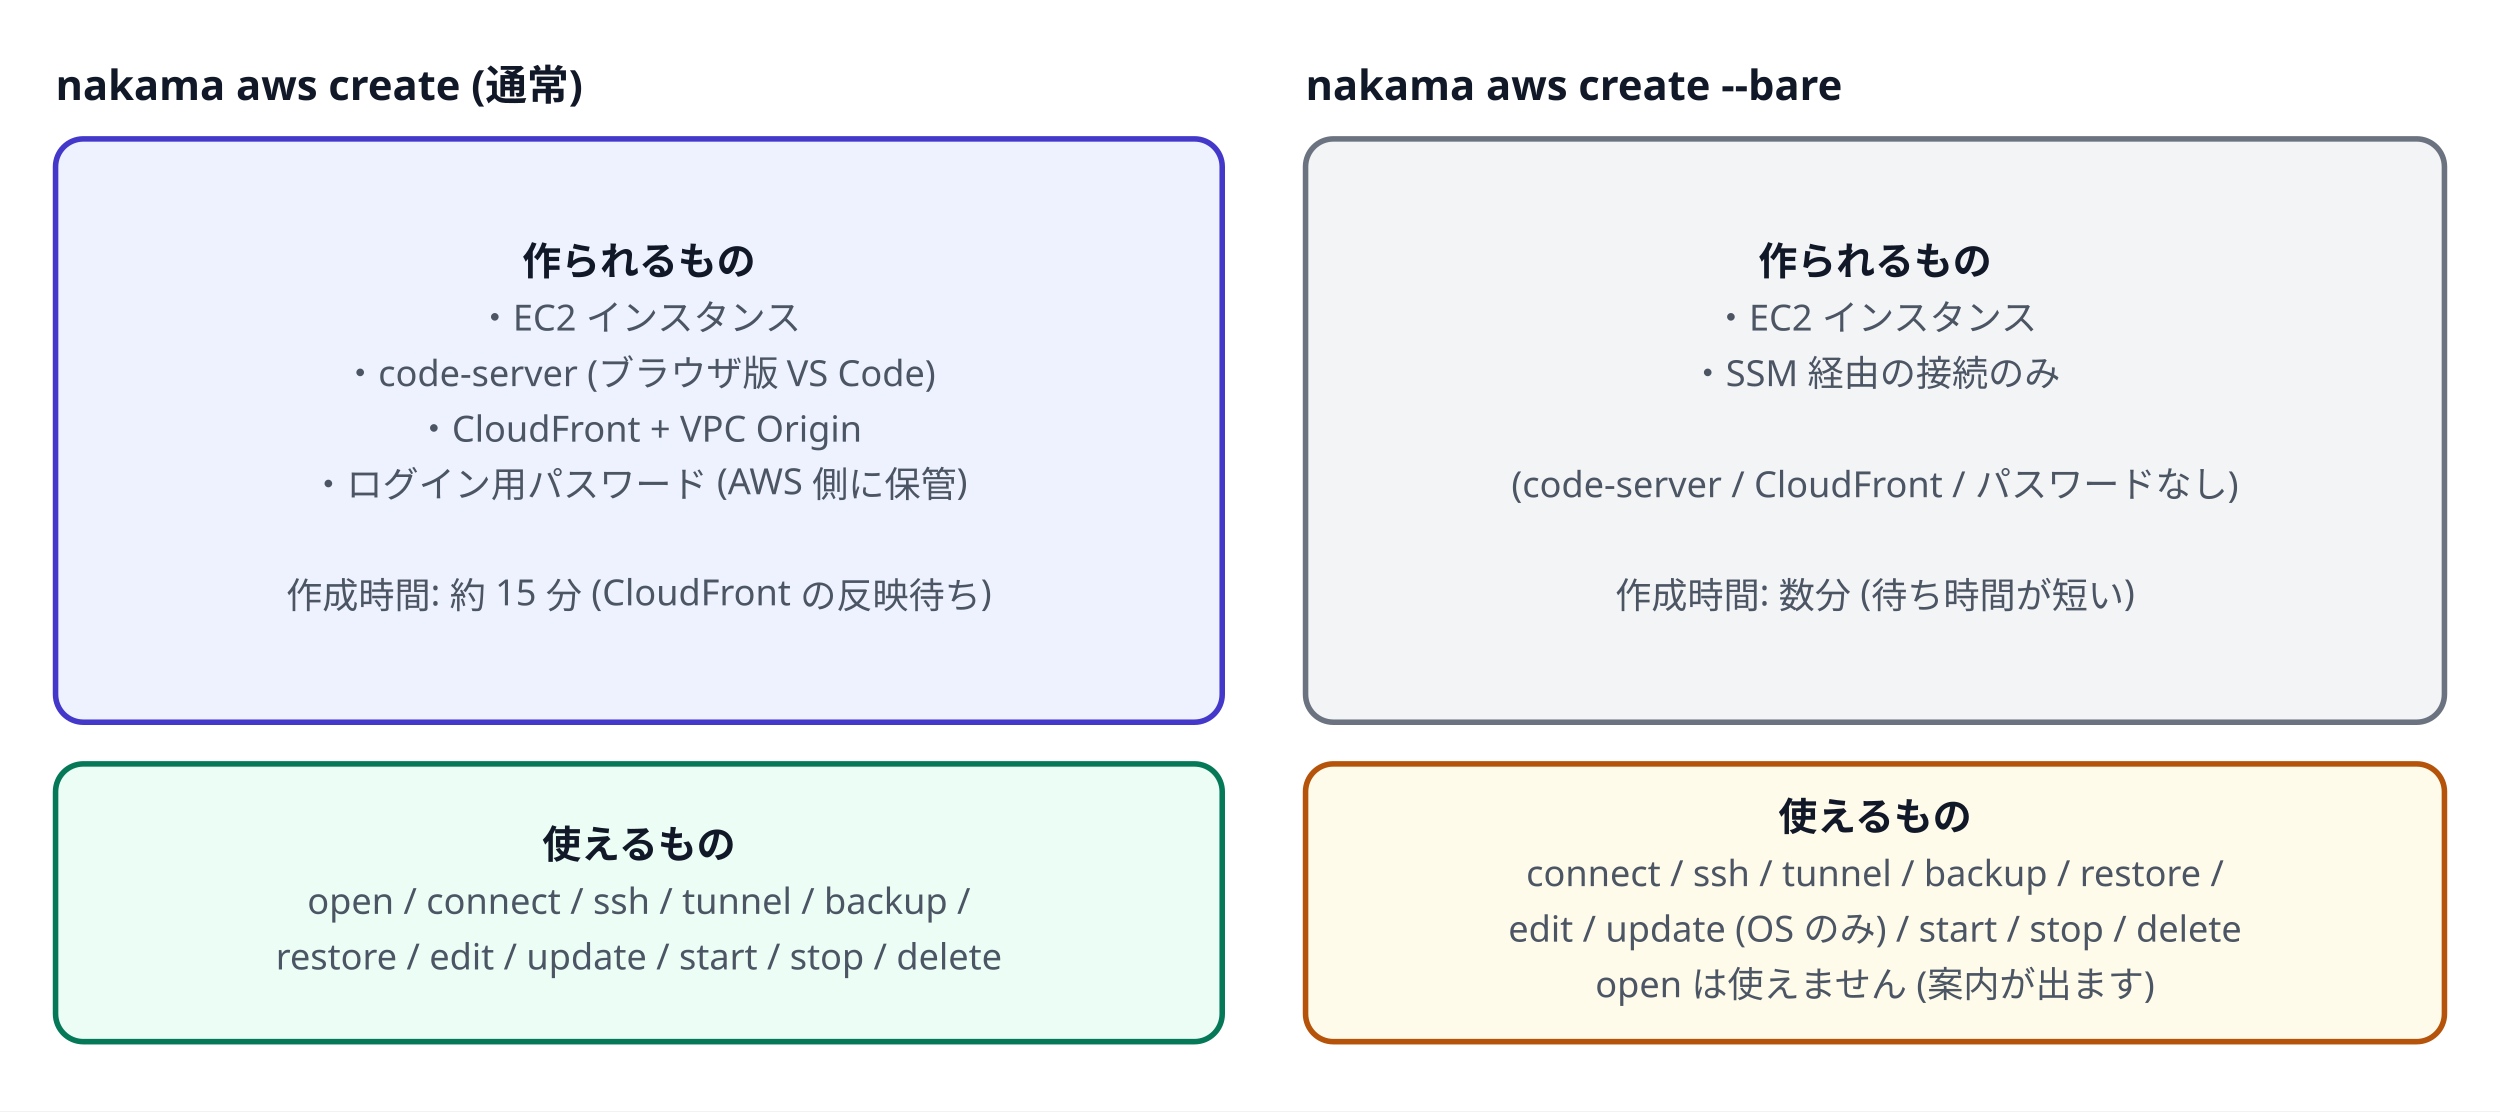
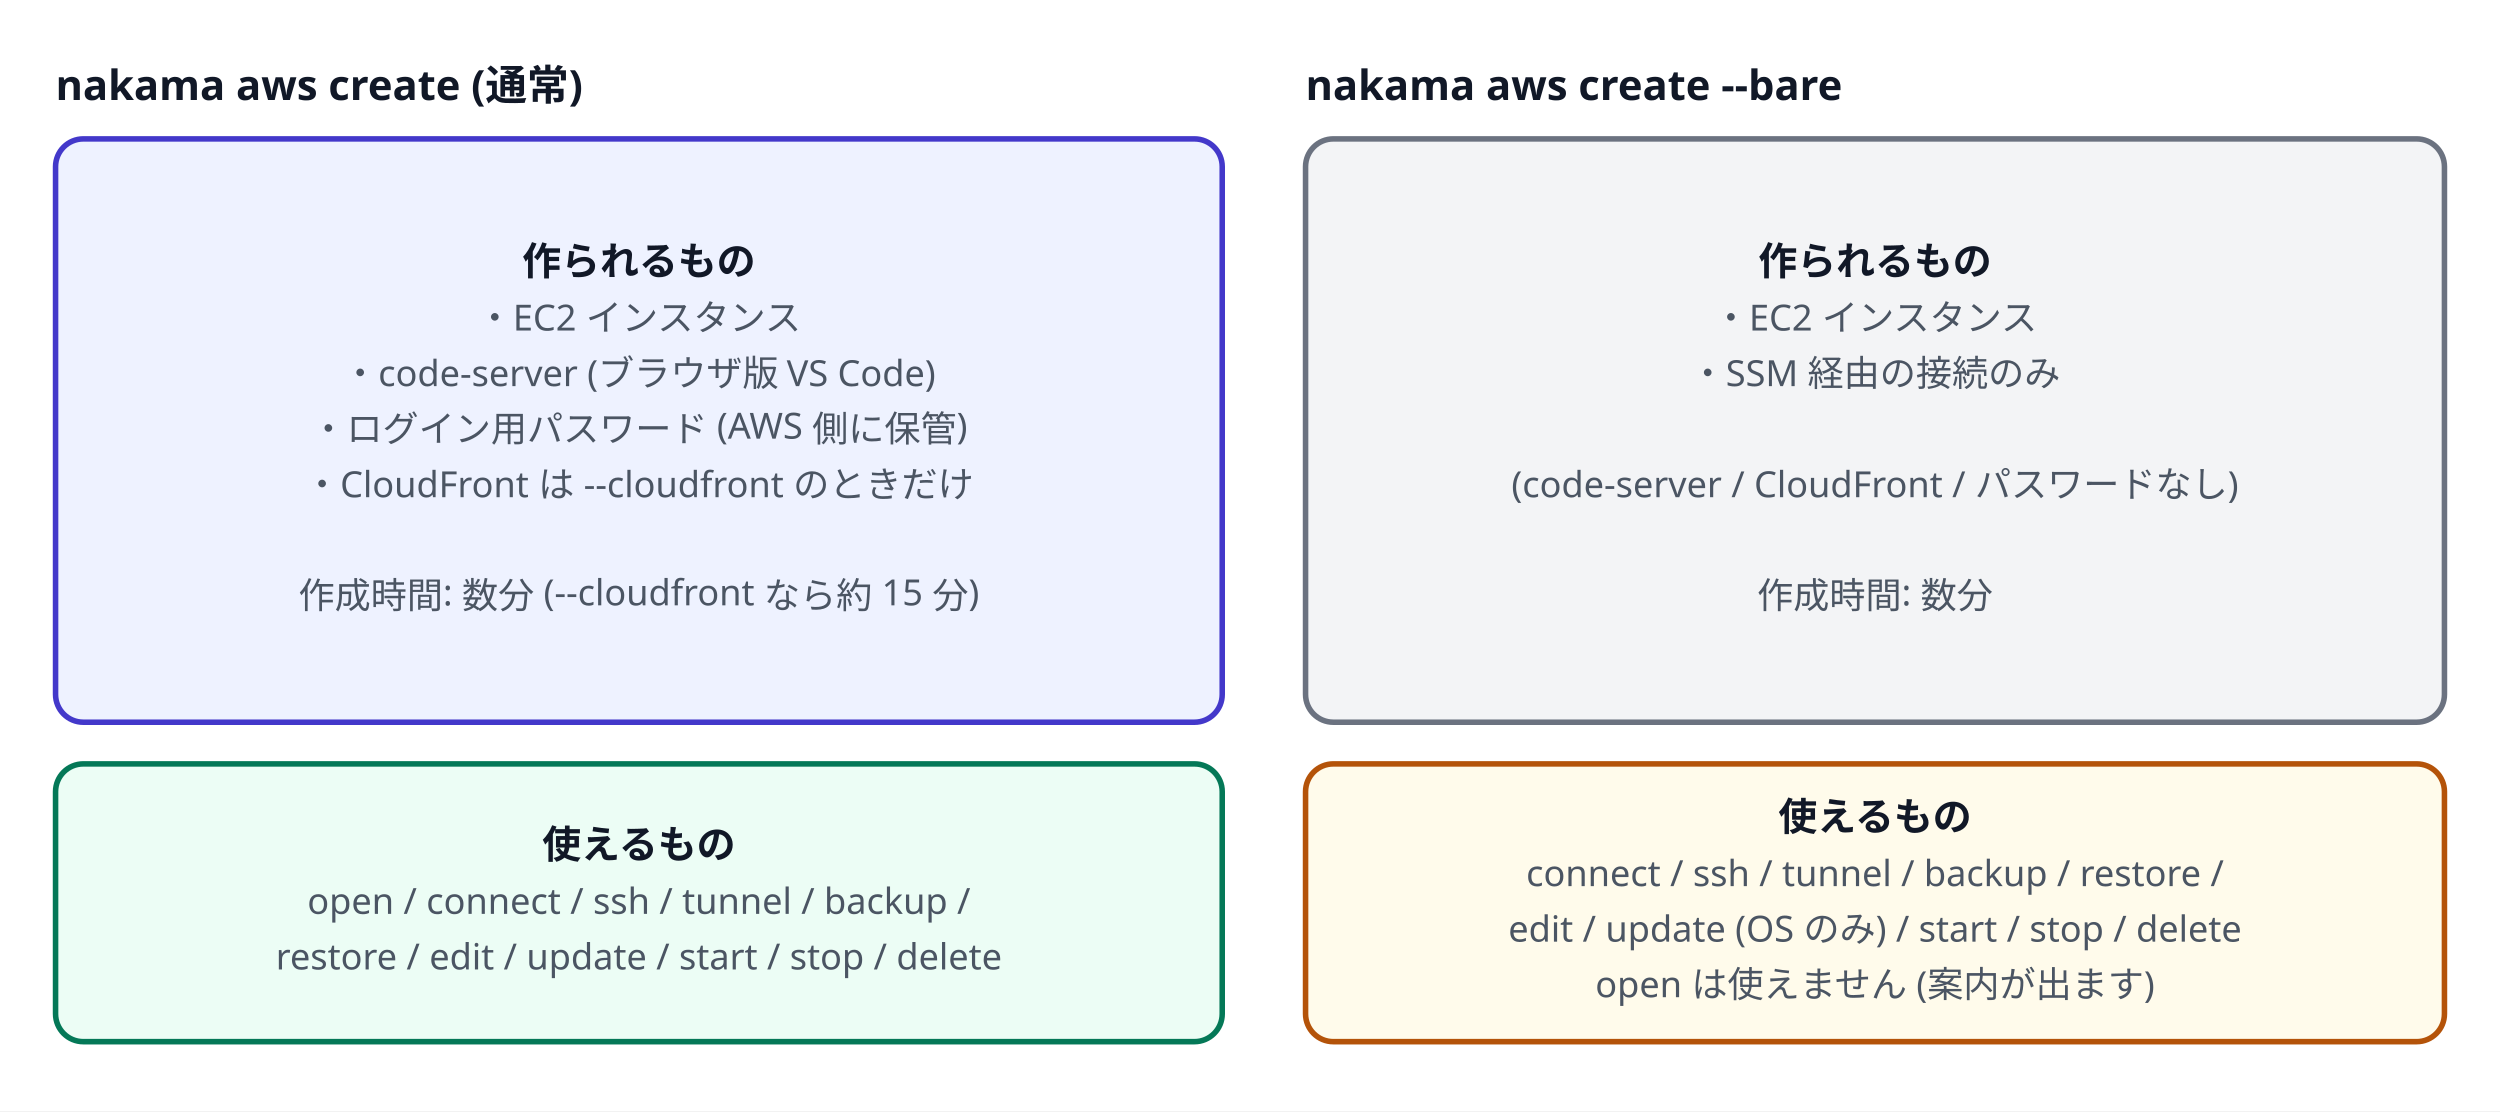
<svg xmlns="http://www.w3.org/2000/svg" viewBox="0 0 900 400" role="img" aria-labelledby="bare-vs-full-title" aria-describedby="bare-vs-full-desc" font-family="Segoe UI, Meiryo, Hiragino Kaku Gothic ProN, sans-serif">
  <defs>
    <marker id="arrow" viewBox="0 0 10 10" refX="9" refY="5" markerWidth="7" markerHeight="7" orient="auto-start-reverse">
      <path d="M 0 0 L 10 5 L 0 10 z" fill="#374151" />
    </marker>
    <marker id="arrow-back" viewBox="0 0 10 10" refX="1" refY="5" markerWidth="7" markerHeight="7" orient="auto">
      <path d="M 10 0 L 0 5 L 10 10 z" fill="#374151" />
    </marker>
    <marker id="arrow-danger" viewBox="0 0 10 10" refX="9" refY="5" markerWidth="7" markerHeight="7" orient="auto-start-reverse">
      <path d="M 0 0 L 10 5 L 0 10 z" fill="#b91c1c" />
    </marker>
  </defs>
  <rect width="900" height="400" fill="#ffffff" />
  <text x="20" y="36" text-anchor="start" font-family="Segoe UI, Meiryo, Hiragino Kaku Gothic ProN, sans-serif" font-size="15" font-weight="600" fill="#111827">nakama aws create (通常)</text>
  <rect x="20" y="50" width="420" height="210" rx="10" fill="#eef2ff" stroke="#4338ca" stroke-width="2" />
  <text x="230" y="99" text-anchor="middle" font-family="Segoe UI, Meiryo, Hiragino Kaku Gothic ProN, sans-serif" font-size="14" font-weight="600" fill="#111827">作られるもの</text>
  <text x="230" y="119" text-anchor="middle" font-family="Segoe UI, Meiryo, Hiragino Kaku Gothic ProN, sans-serif" font-size="13" font-weight="400" fill="#4b5563">・EC2 インスタンス</text>
  <text x="230" y="139" text-anchor="middle" font-family="Segoe UI, Meiryo, Hiragino Kaku Gothic ProN, sans-serif" font-size="13" font-weight="400" fill="#4b5563">・code-server (ブラウザ版 VS Code)</text>
-   <text x="230" y="159" text-anchor="middle" font-family="Segoe UI, Meiryo, Hiragino Kaku Gothic ProN, sans-serif" font-size="13" font-weight="400" fill="#4b5563">・CloudFront + VPC Origin</text>
-   <text x="230" y="179" text-anchor="middle" font-family="Segoe UI, Meiryo, Hiragino Kaku Gothic ProN, sans-serif" font-size="13" font-weight="400" fill="#4b5563">・ログイン用パスワード (AWS 側に保管)</text>
+   <text x="230" y="159" text-anchor="middle" font-family="Segoe UI, Meiryo, Hiragino Kaku Gothic ProN, sans-serif" font-size="13" font-weight="400" fill="#4b5563">・ログイン用パスワード (AWS 側に保管)</text>
+   <text x="230" y="179" text-anchor="middle" font-family="Segoe UI, Meiryo, Hiragino Kaku Gothic ProN, sans-serif" font-size="13" font-weight="400" fill="#4b5563">・CloudFront は --cloudfront のときだけ</text>
  <text x="230" y="199" text-anchor="middle" font-family="Segoe UI, Meiryo, Hiragino Kaku Gothic ProN, sans-serif" font-size="13" font-weight="400" fill="#4b5563" />
-   <text x="230" y="219" text-anchor="middle" font-family="Segoe UI, Meiryo, Hiragino Kaku Gothic ProN, sans-serif" font-size="13" font-weight="400" fill="#4b5563">作成時間: 約 15 分 (CloudFront の反映待ち)</text>
+   <text x="230" y="219" text-anchor="middle" font-family="Segoe UI, Meiryo, Hiragino Kaku Gothic ProN, sans-serif" font-size="13" font-weight="400" fill="#4b5563">作成時間: 数分 (--cloudfront なら約 15 分)</text>
  <rect x="20" y="275" width="420" height="100" rx="10" fill="#ecfdf5" stroke="#047857" stroke-width="2" />
  <text x="230" y="309" text-anchor="middle" font-family="Segoe UI, Meiryo, Hiragino Kaku Gothic ProN, sans-serif" font-size="14" font-weight="600" fill="#111827">使えるもの</text>
  <text x="230" y="329" text-anchor="middle" font-family="Segoe UI, Meiryo, Hiragino Kaku Gothic ProN, sans-serif" font-size="13" font-weight="400" fill="#4b5563">open / connect / ssh / tunnel / backup /</text>
  <text x="230" y="349" text-anchor="middle" font-family="Segoe UI, Meiryo, Hiragino Kaku Gothic ProN, sans-serif" font-size="13" font-weight="400" fill="#4b5563">restore / edit / update / start / stop / delete</text>
  <text x="470" y="36" text-anchor="start" font-family="Segoe UI, Meiryo, Hiragino Kaku Gothic ProN, sans-serif" font-size="15" font-weight="600" fill="#111827">nakama aws create --bare</text>
  <rect x="470" y="50" width="410" height="210" rx="10" fill="#f3f4f6" stroke="#6b7280" stroke-width="2" />
  <text x="675" y="99" text-anchor="middle" font-family="Segoe UI, Meiryo, Hiragino Kaku Gothic ProN, sans-serif" font-size="14" font-weight="600" fill="#111827">作られるもの</text>
  <text x="675" y="119" text-anchor="middle" font-family="Segoe UI, Meiryo, Hiragino Kaku Gothic ProN, sans-serif" font-size="13" font-weight="400" fill="#4b5563">・EC2 インスタンス</text>
  <text x="675" y="139" text-anchor="middle" font-family="Segoe UI, Meiryo, Hiragino Kaku Gothic ProN, sans-serif" font-size="13" font-weight="400" fill="#4b5563">・SSM 経由の接続のみ</text>
  <text x="675" y="159" text-anchor="middle" font-family="Segoe UI, Meiryo, Hiragino Kaku Gothic ProN, sans-serif" font-size="13" font-weight="400" fill="#4b5563" />
  <text x="675" y="179" text-anchor="middle" font-family="Segoe UI, Meiryo, Hiragino Kaku Gothic ProN, sans-serif" font-size="13" font-weight="400" fill="#4b5563">(code-server / CloudFront / パスワードなし)</text>
  <text x="675" y="199" text-anchor="middle" font-family="Segoe UI, Meiryo, Hiragino Kaku Gothic ProN, sans-serif" font-size="13" font-weight="400" fill="#4b5563" />
-   <text x="675" y="219" text-anchor="middle" font-family="Segoe UI, Meiryo, Hiragino Kaku Gothic ProN, sans-serif" font-size="13" font-weight="400" fill="#4b5563">作成時間: 数分 (待ち時間が短い)</text>
+   <text x="675" y="219" text-anchor="middle" font-family="Segoe UI, Meiryo, Hiragino Kaku Gothic ProN, sans-serif" font-size="13" font-weight="400" fill="#4b5563">作成時間: 数分</text>
  <rect x="470" y="275" width="410" height="100" rx="10" fill="#fffbeb" stroke="#b45309" stroke-width="2" />
  <text x="675" y="299" text-anchor="middle" font-family="Segoe UI, Meiryo, Hiragino Kaku Gothic ProN, sans-serif" font-size="14" font-weight="600" fill="#111827">使えるもの</text>
  <text x="675" y="319" text-anchor="middle" font-family="Segoe UI, Meiryo, Hiragino Kaku Gothic ProN, sans-serif" font-size="13" font-weight="400" fill="#4b5563">connect / ssh / tunnel / backup / restore /</text>
  <text x="675" y="339" text-anchor="middle" font-family="Segoe UI, Meiryo, Hiragino Kaku Gothic ProN, sans-serif" font-size="13" font-weight="400" fill="#4b5563">edit / update (OS のみ) / start / stop / delete</text>
  <text x="675" y="359" text-anchor="middle" font-family="Segoe UI, Meiryo, Hiragino Kaku Gothic ProN, sans-serif" font-size="13" font-weight="400" fill="#4b5563">open は使えません (案内が出ます)</text>
</svg>
